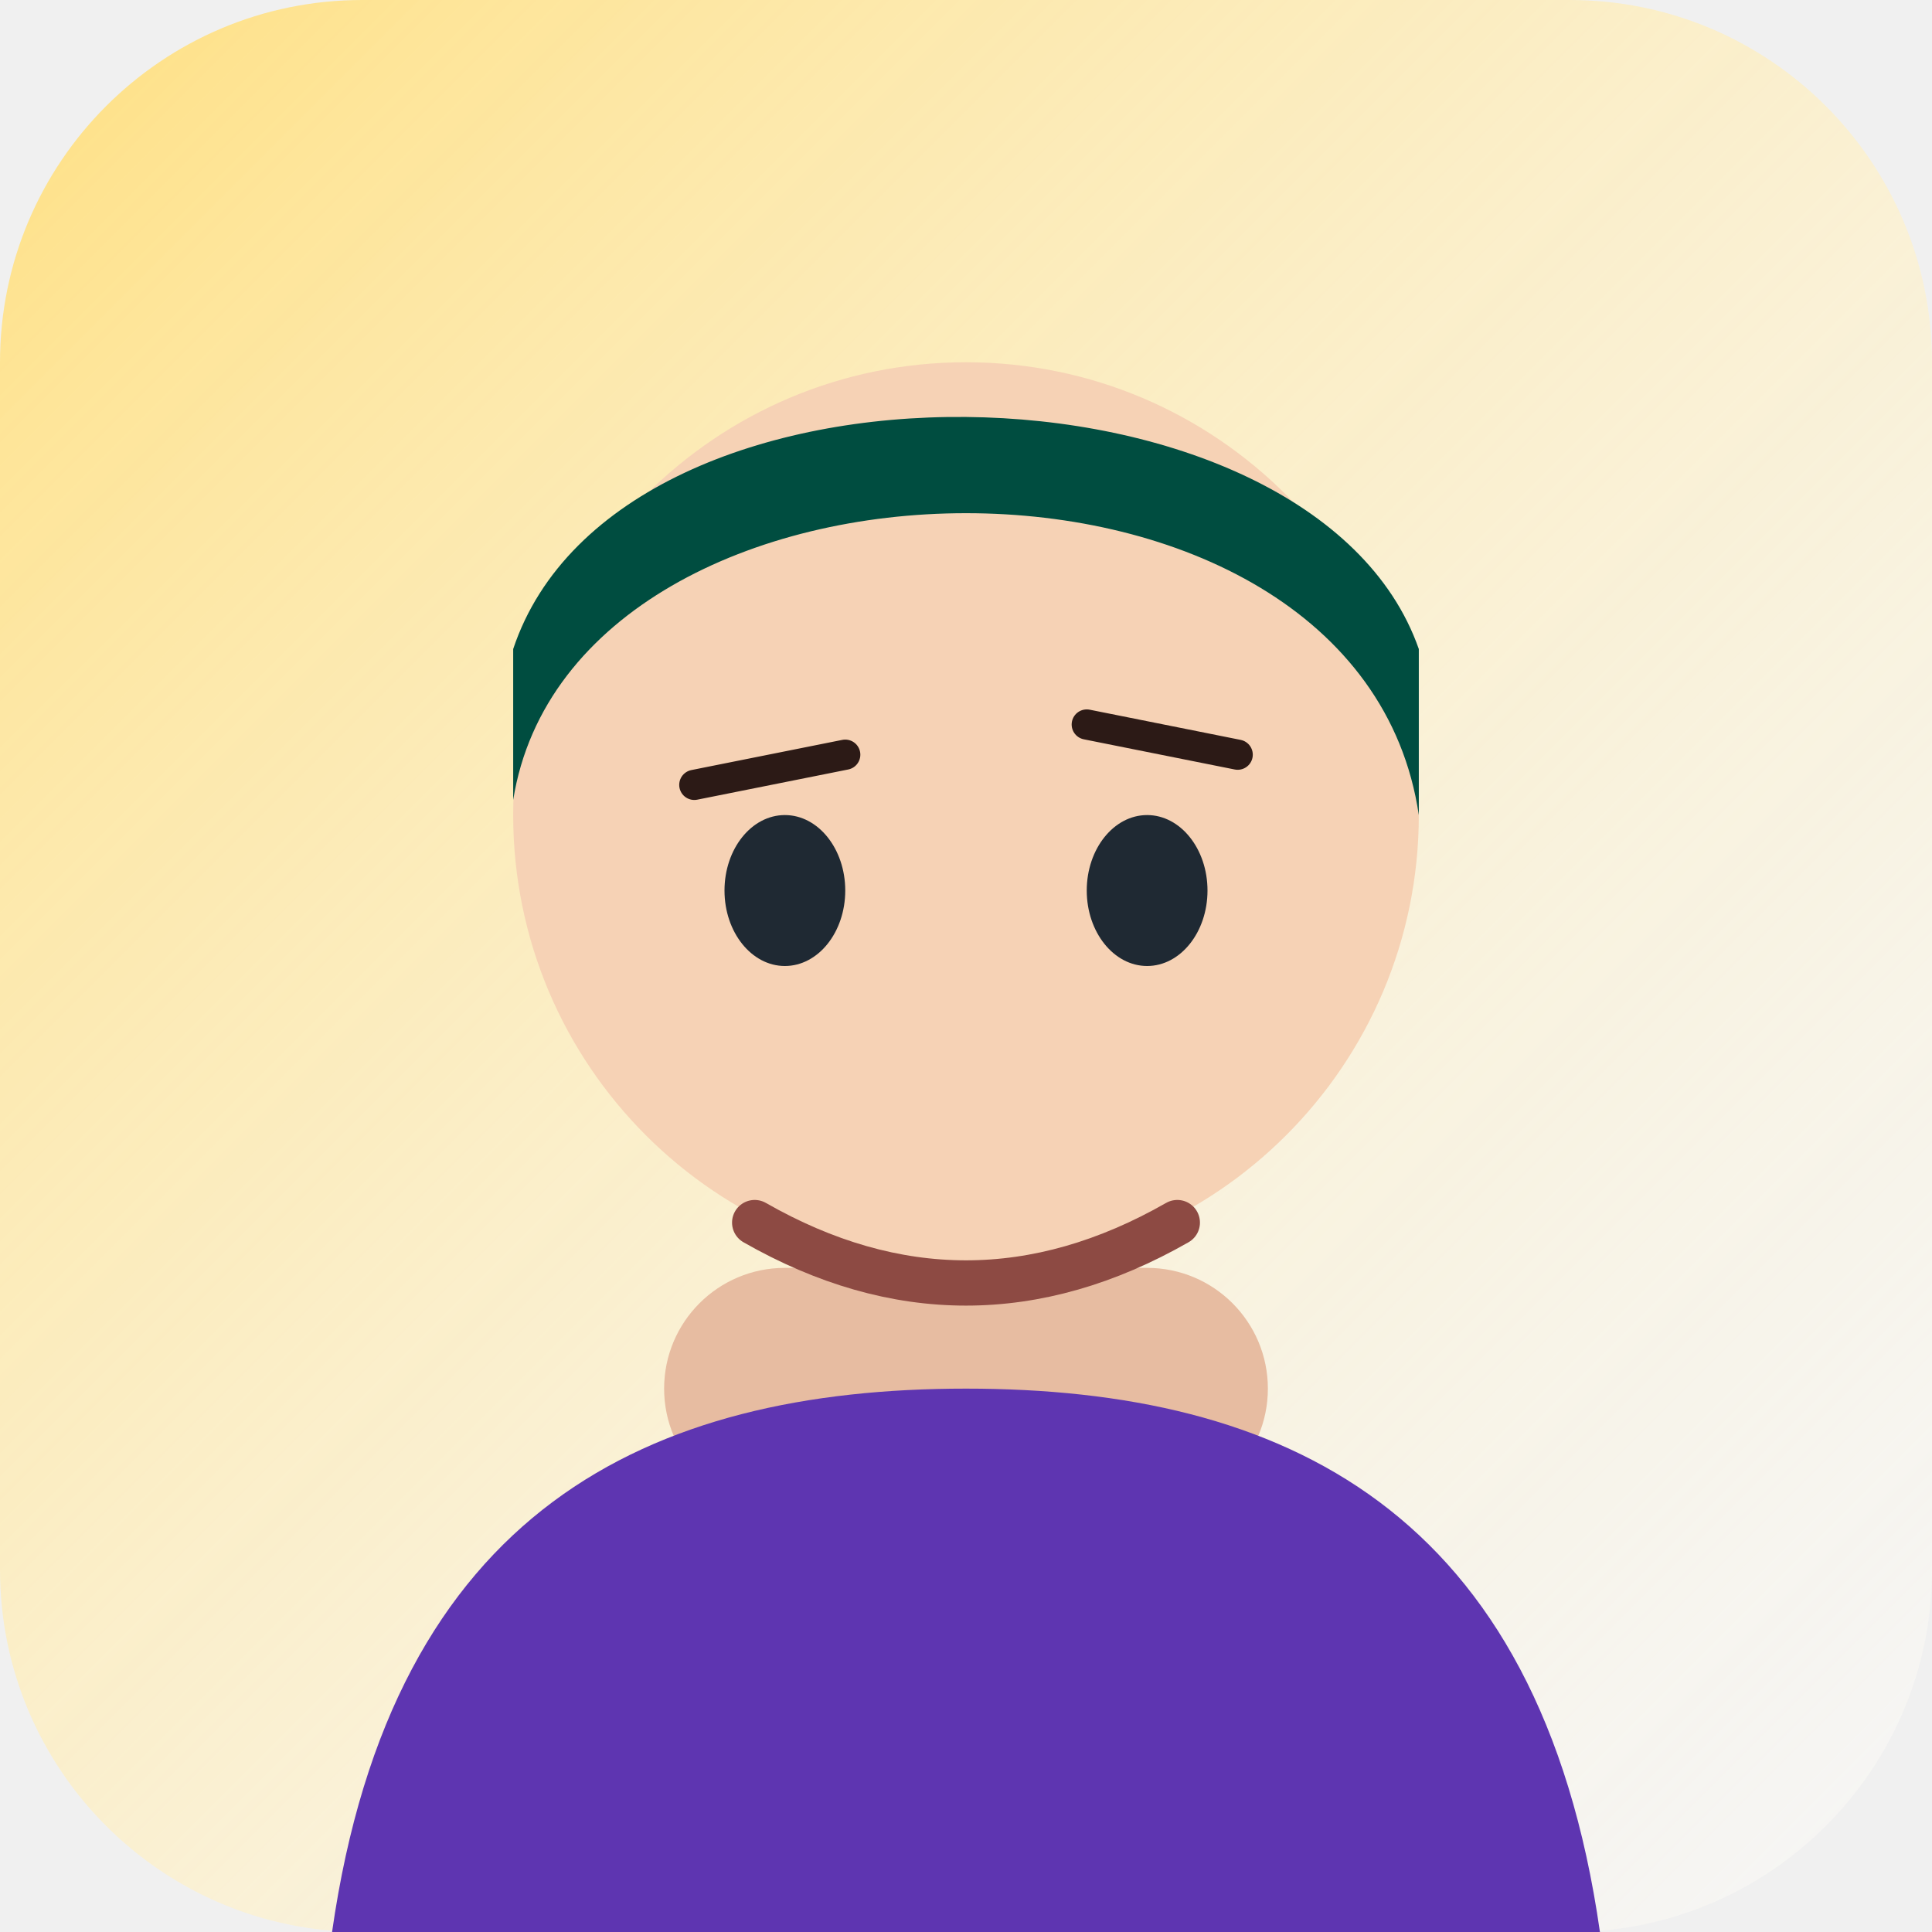
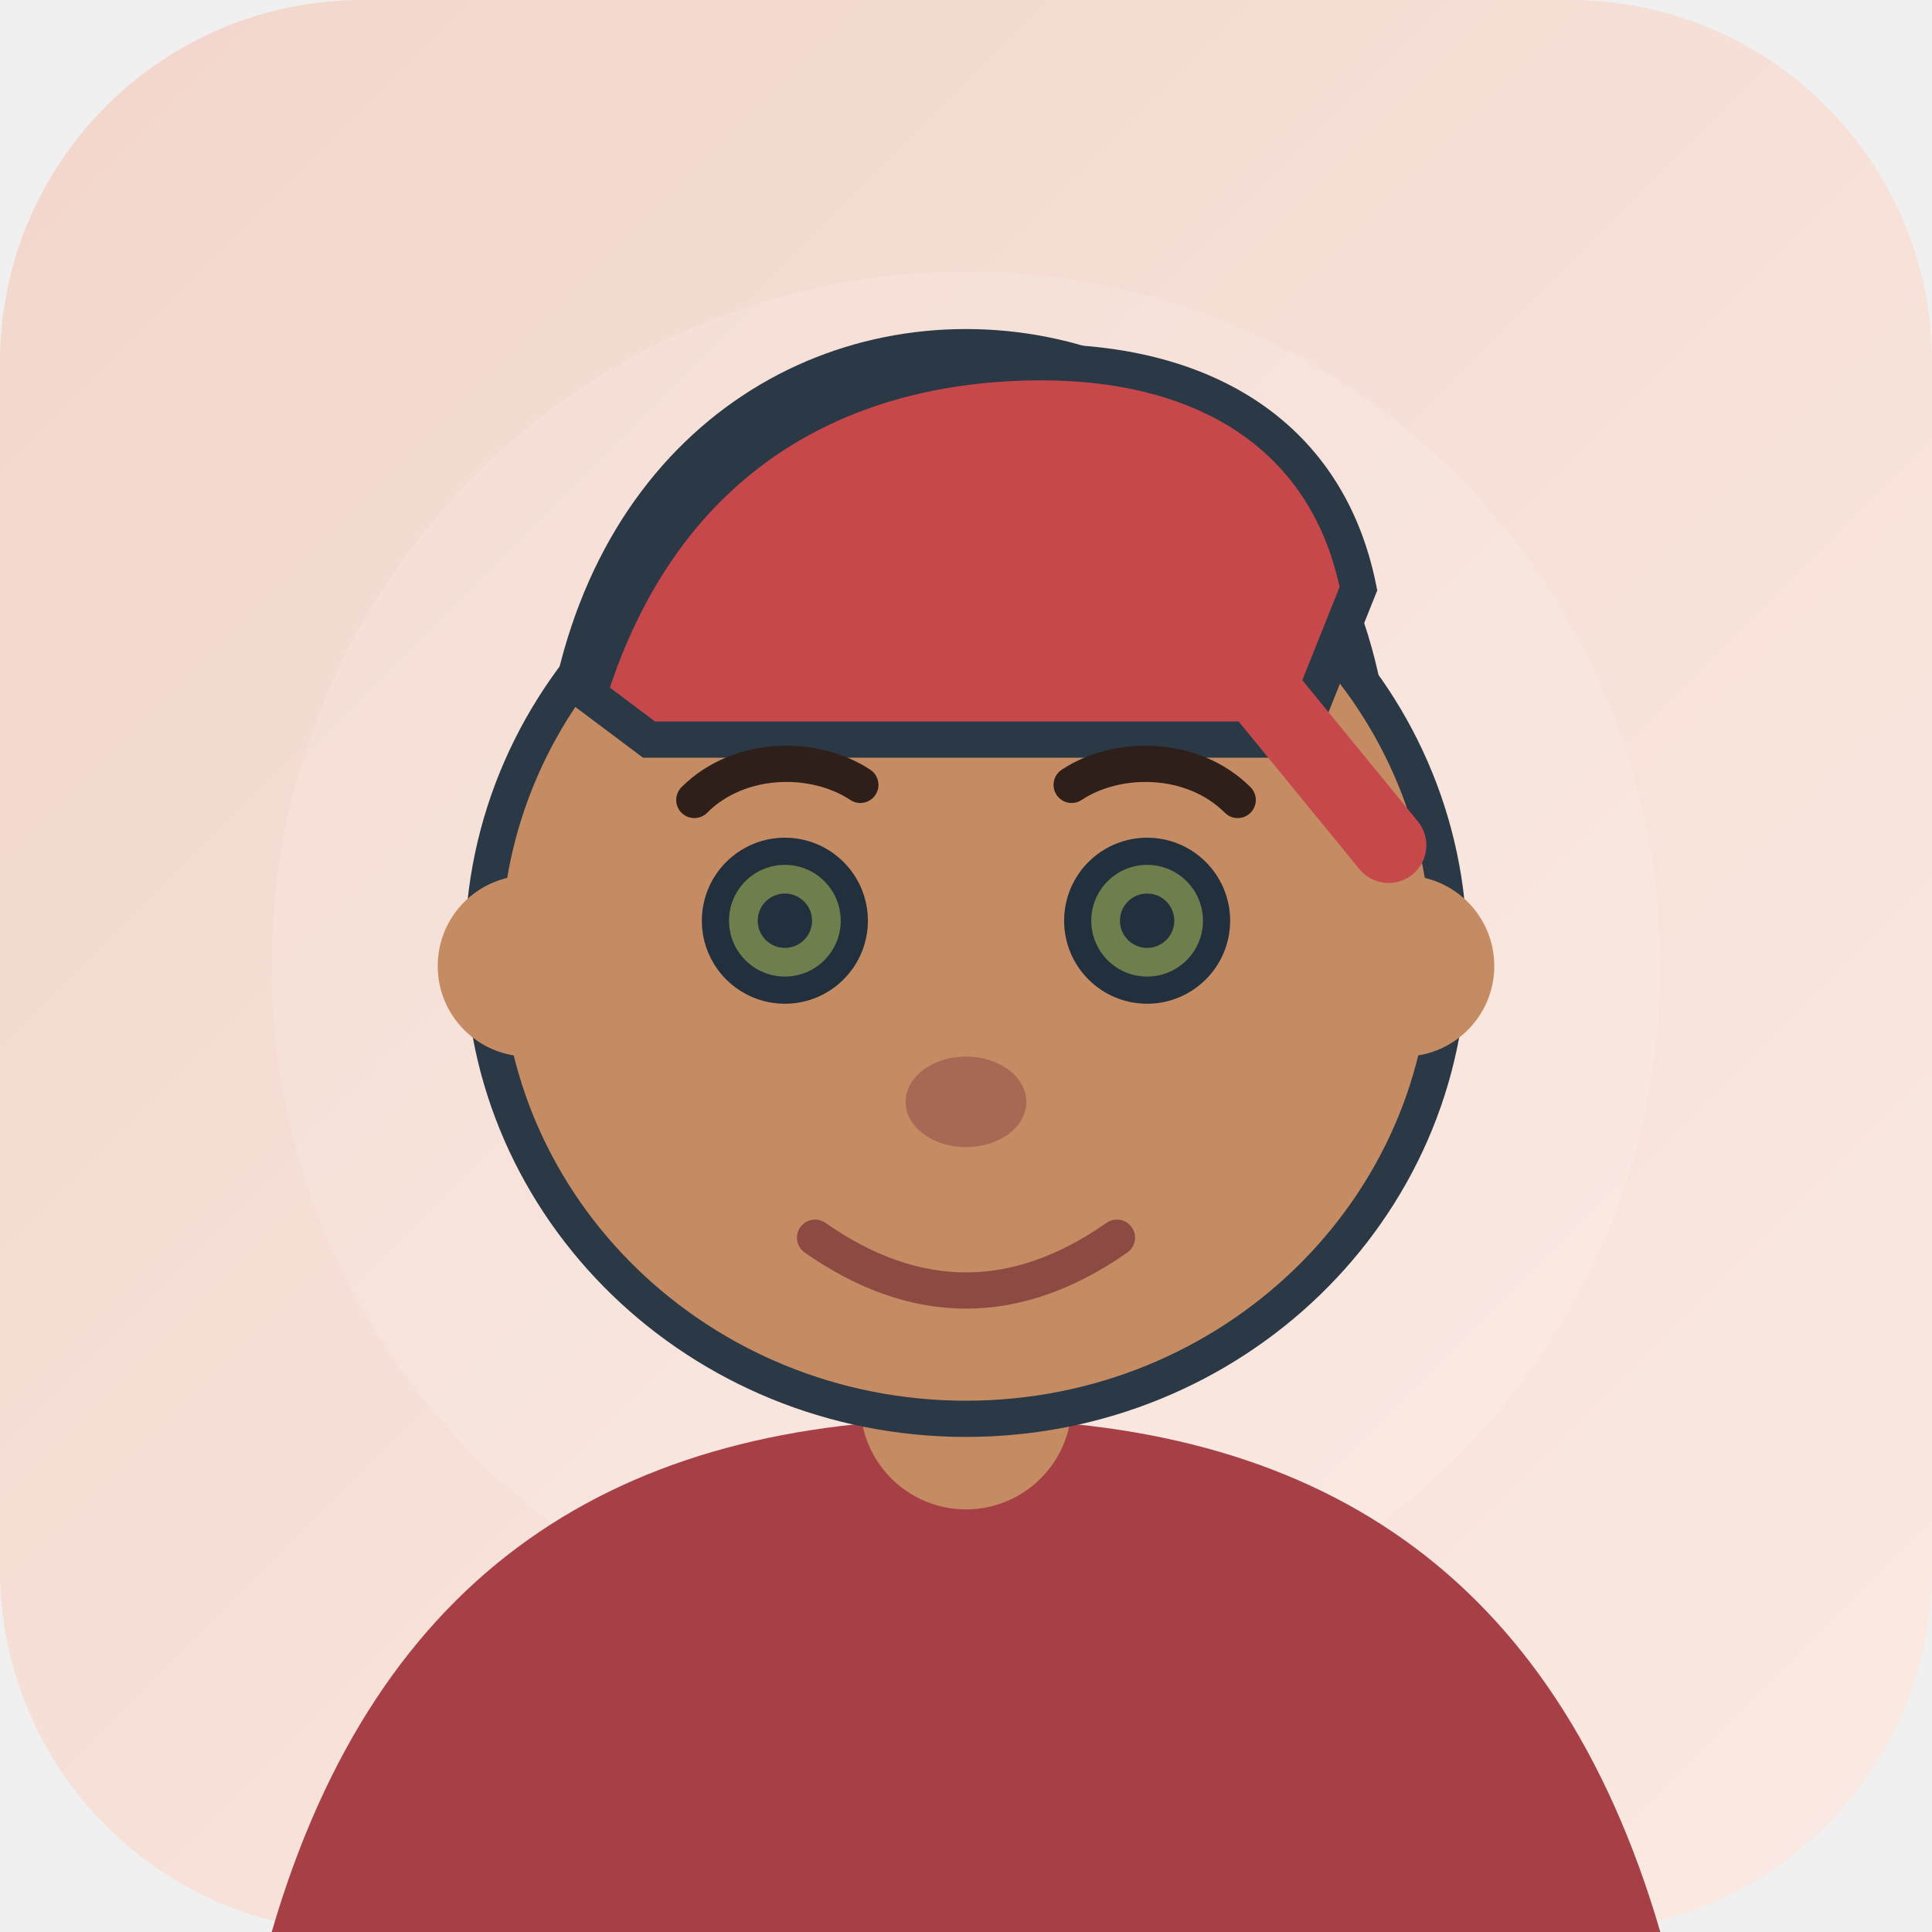
<svg xmlns="http://www.w3.org/2000/svg" width="128" height="128" viewBox="0 0 128 128" role="img" aria-labelledby="title-14 desc-14">
  <defs>
    <linearGradient id="bg-14" x1="0" y1="0" x2="1" y2="1">
-       <stop offset="0%" stop-color="#FFE082" />
-       <stop offset="100%" stop-color="#FFFFFF" stop-opacity="0.35" />
+       <stop offset="0%" stop-color="#F2D6CC" />
+       <stop offset="100%" stop-color="#FBEAE3" />
    </linearGradient>
  </defs>
  <rect width="128" height="128" rx="24" fill="url(#bg-14)" />
-   <circle cx="64" cy="54" r="30" fill="#F6D2B5" />
-   <path d="M34 53 C38 28, 90 27, 94 54 L94 43 C87 23, 41 22, 34 43 Z" fill="#004D40" />
-   <rect x="44" y="84" width="40" height="16" rx="8" fill="#E7BCA1" />
-   <path d="M22 128 C26 100, 43 92, 64 92 C85 92, 102 100, 106 128 Z" fill="#5E35B1" />
-   <ellipse cx="52" cy="59" rx="4" ry="5" fill="#1F2933" />
-   <ellipse cx="76" cy="59" rx="4" ry="5" fill="#1F2933" />
-   <path d="M50 81 Q64 89 78 81" stroke="#8D4A43" stroke-width="3" fill="none" stroke-linecap="round" />
-   <path d="M46 52 L56 50" stroke="#2C1A16" stroke-width="2" stroke-linecap="round" />
-   <path d="M72 48 L82 50" stroke="#2C1A16" stroke-width="2" stroke-linecap="round" />
+   <circle cx="64" cy="64" r="46" fill="#FFFFFF" opacity="0.12" />
+   <path d="M18 128 C25 104 41 94 64 94 C87 94 103 104 110 128 Z" fill="#A64046" />
+   <rect x="57" y="84" width="14" height="16" rx="7" fill="#C58B63" />
+   <path d="M37 55 C37 34 50 23 64 23 C78 23 91 34 91 53 L85 42 L76 47 L69 40 L61 47 L52 41 L44 48 Z" fill="#4A322A" stroke="#2A3945" stroke-width="2.4" />
+   <ellipse cx="64" cy="63" rx="32" ry="31" fill="#C58B63" stroke="#2A3945" stroke-width="2.4" />
+   <circle cx="35" cy="64" r="6" fill="#C58B63" />
+   <circle cx="93" cy="64" r="6" fill="#C58B63" />
+   <path d="M39 46 C44 30 56 24 69 24 C80 24 88 29 90 39 L86 49 H43 Z" fill="#C7484B" stroke="#2A3945" stroke-width="2.4" />
+   <path d="M83 45 L92 56" stroke="#C7484B" stroke-width="5" stroke-linecap="round" />
+   <path d="M46 53 C49 50 54 50 57 52" stroke="#2F1F1A" stroke-width="2.4" fill="none" stroke-linecap="round" />
+   <path d="M71 52 C74 50 79 50 82 53" stroke="#2F1F1A" stroke-width="2.4" fill="none" stroke-linecap="round" />
+   <circle cx="52" cy="61" r="4.6" fill="#6E7E4D" stroke="#21303C" stroke-width="1.8" />
+   <circle cx="76" cy="61" r="4.6" fill="#6E7E4D" stroke="#21303C" stroke-width="1.8" />
+   <circle cx="52" cy="61" r="1.8" fill="#21303C" />
+   <circle cx="76" cy="61" r="1.8" fill="#21303C" />
+   <ellipse cx="64" cy="73" rx="4" ry="3" fill="#A86954" />
+   <path d="M54 82 Q64 89 74 82" stroke="#8D4A43" stroke-width="2.4" fill="none" stroke-linecap="round" />
</svg>
